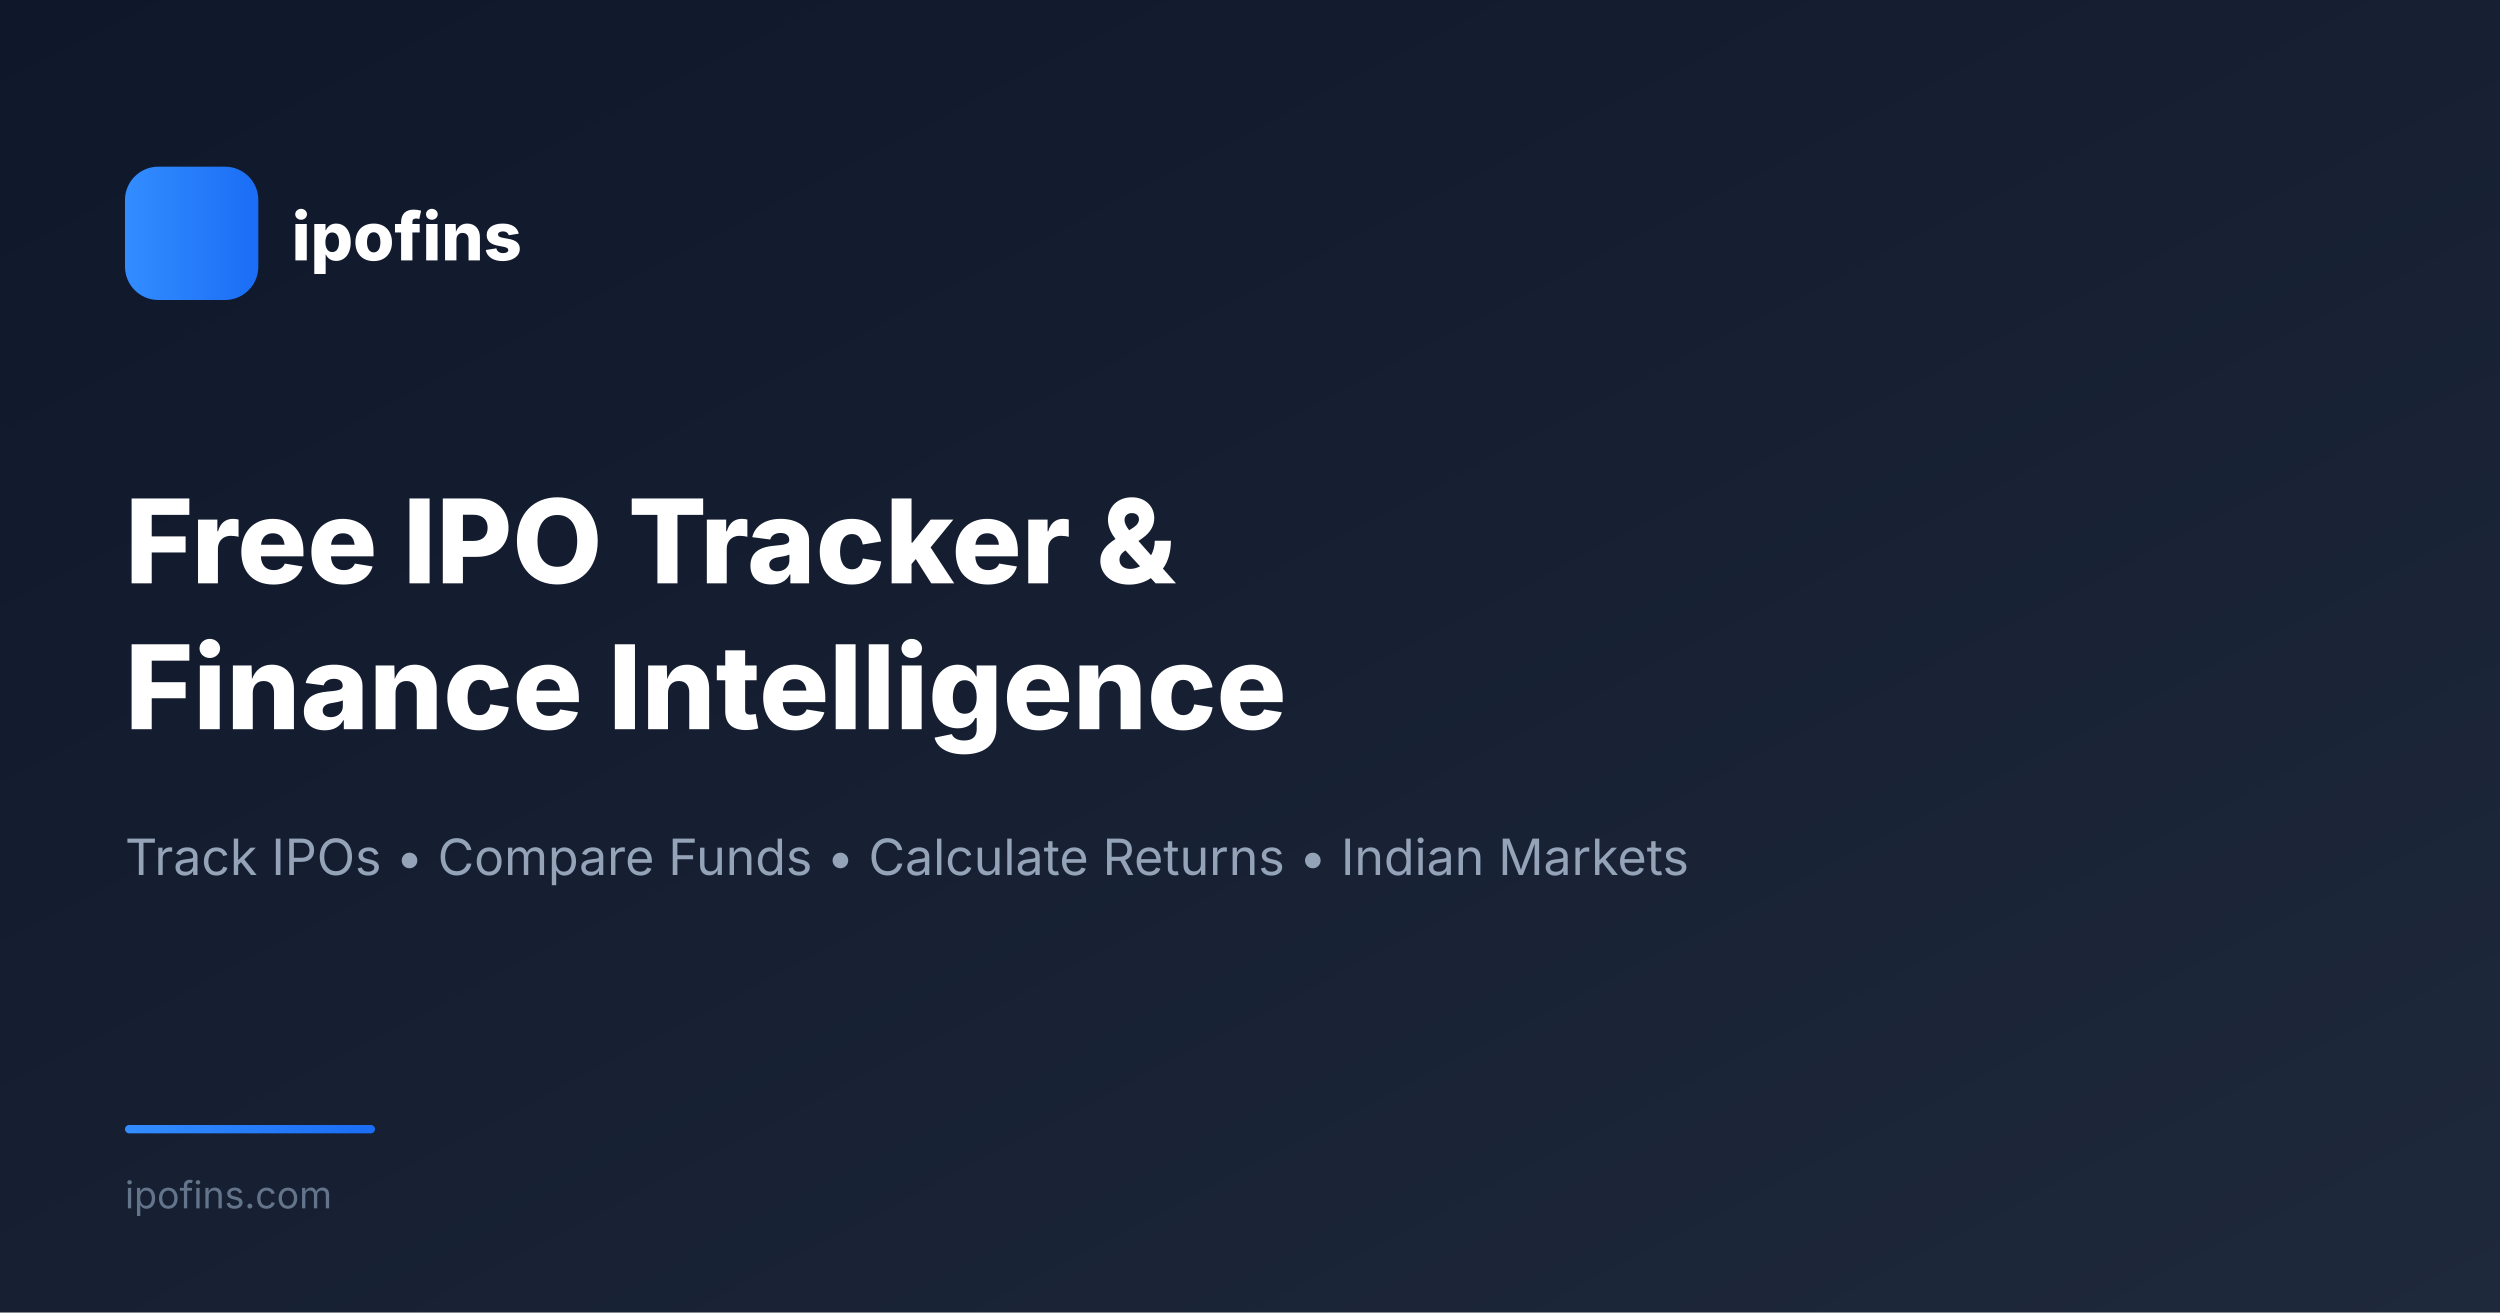
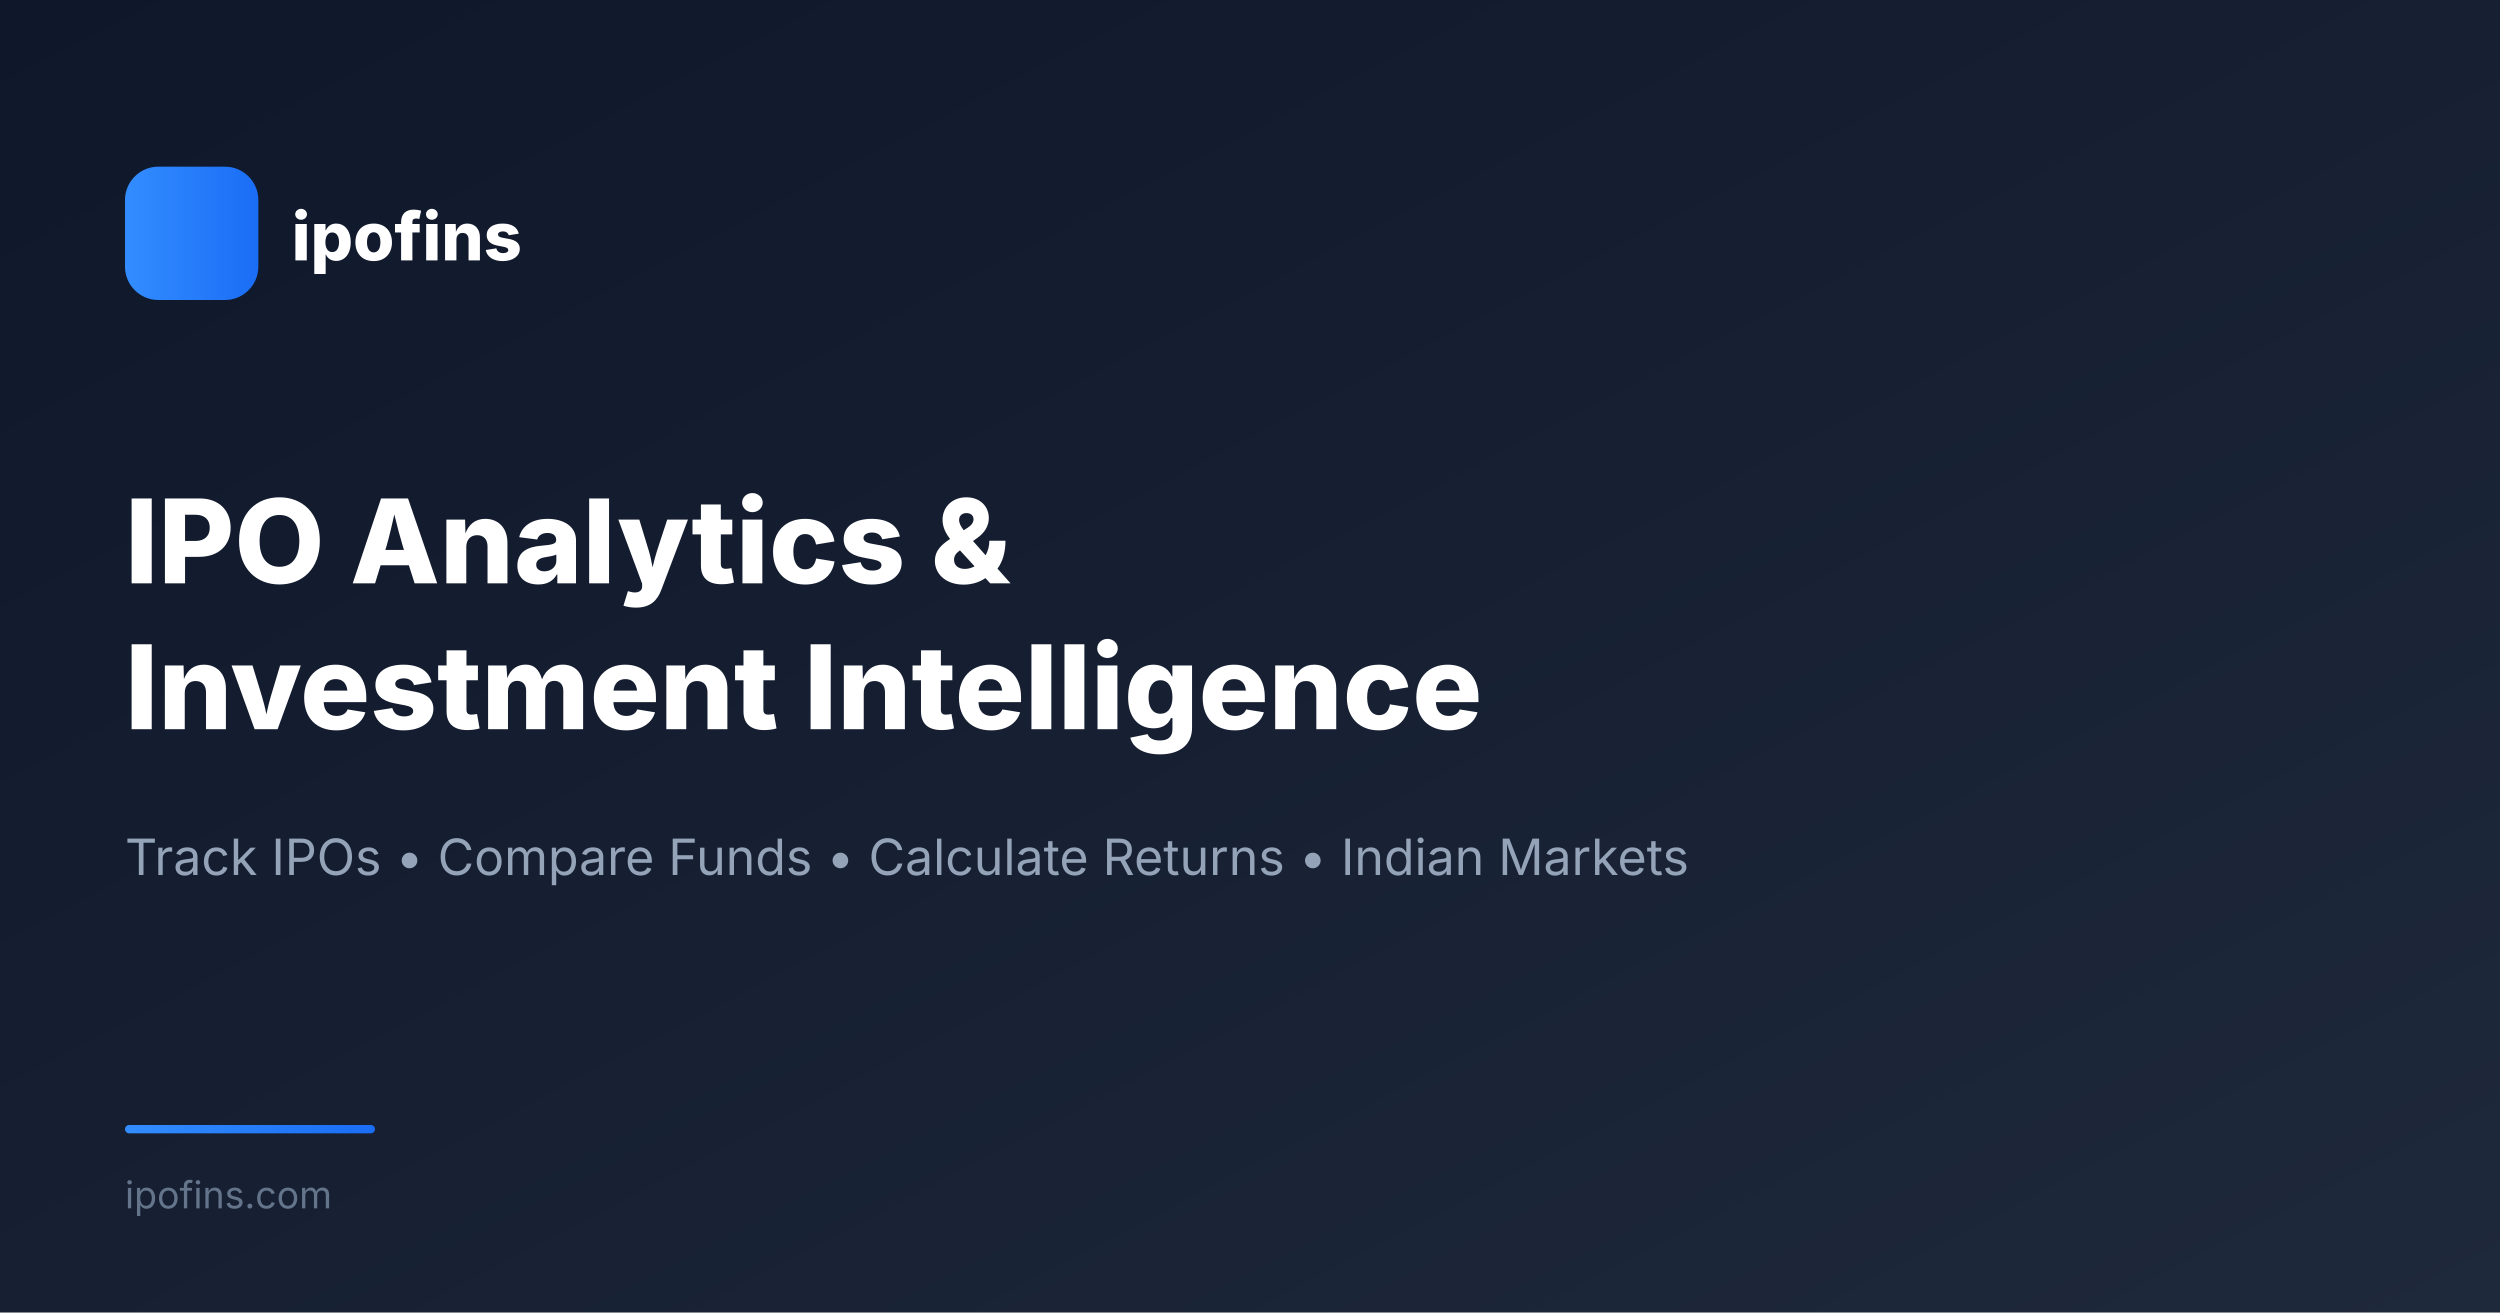
<svg xmlns="http://www.w3.org/2000/svg" width="1200" height="630">
  <defs>
    <linearGradient id="bg" x1="0%" y1="0%" x2="100%" y2="100%">
      <stop offset="0%" style="stop-color:#0f172a" />
      <stop offset="100%" style="stop-color:#1e293b" />
    </linearGradient>
    <linearGradient id="accent" x1="0%" y1="0%" x2="100%" y2="0%">
      <stop offset="0%" style="stop-color:#338dff" />
      <stop offset="100%" style="stop-color:#1a6df5" />
    </linearGradient>
  </defs>
  <rect width="1200" height="630" fill="url(#bg)" />
  <rect x="60" y="540" width="120" height="4" rx="2" fill="url(#accent)" />
  <rect x="60" y="80" width="64" height="64" rx="16" fill="url(#accent)" />
  <text x="140" y="125" font-family="Inter, system-ui, sans-serif" font-size="32" font-weight="800" fill="white">ipofins</text>
-   <text x="60" y="280" font-family="Inter, system-ui, sans-serif" font-size="56" font-weight="800" fill="white">Free IPO Tracker &amp;</text>
-   <text x="60" y="350" font-family="Inter, system-ui, sans-serif" font-size="56" font-weight="800" fill="white">Finance Intelligence</text>
+   <text x="60" y="280" font-family="Inter, system-ui, sans-serif" font-size="56" font-weight="800" fill="white">IPO Analytics &amp;</text>
+   <text x="60" y="350" font-family="Inter, system-ui, sans-serif" font-size="56" font-weight="800" fill="white">Investment Intelligence</text>
  <text x="60" y="420" font-family="Inter, system-ui, sans-serif" font-size="24" fill="#94a3b8">Track IPOs • Compare Funds • Calculate Returns • Indian Markets</text>
  <text x="60" y="580" font-family="Inter, system-ui, sans-serif" font-size="18" fill="#64748b">ipofins.com</text>
</svg>
